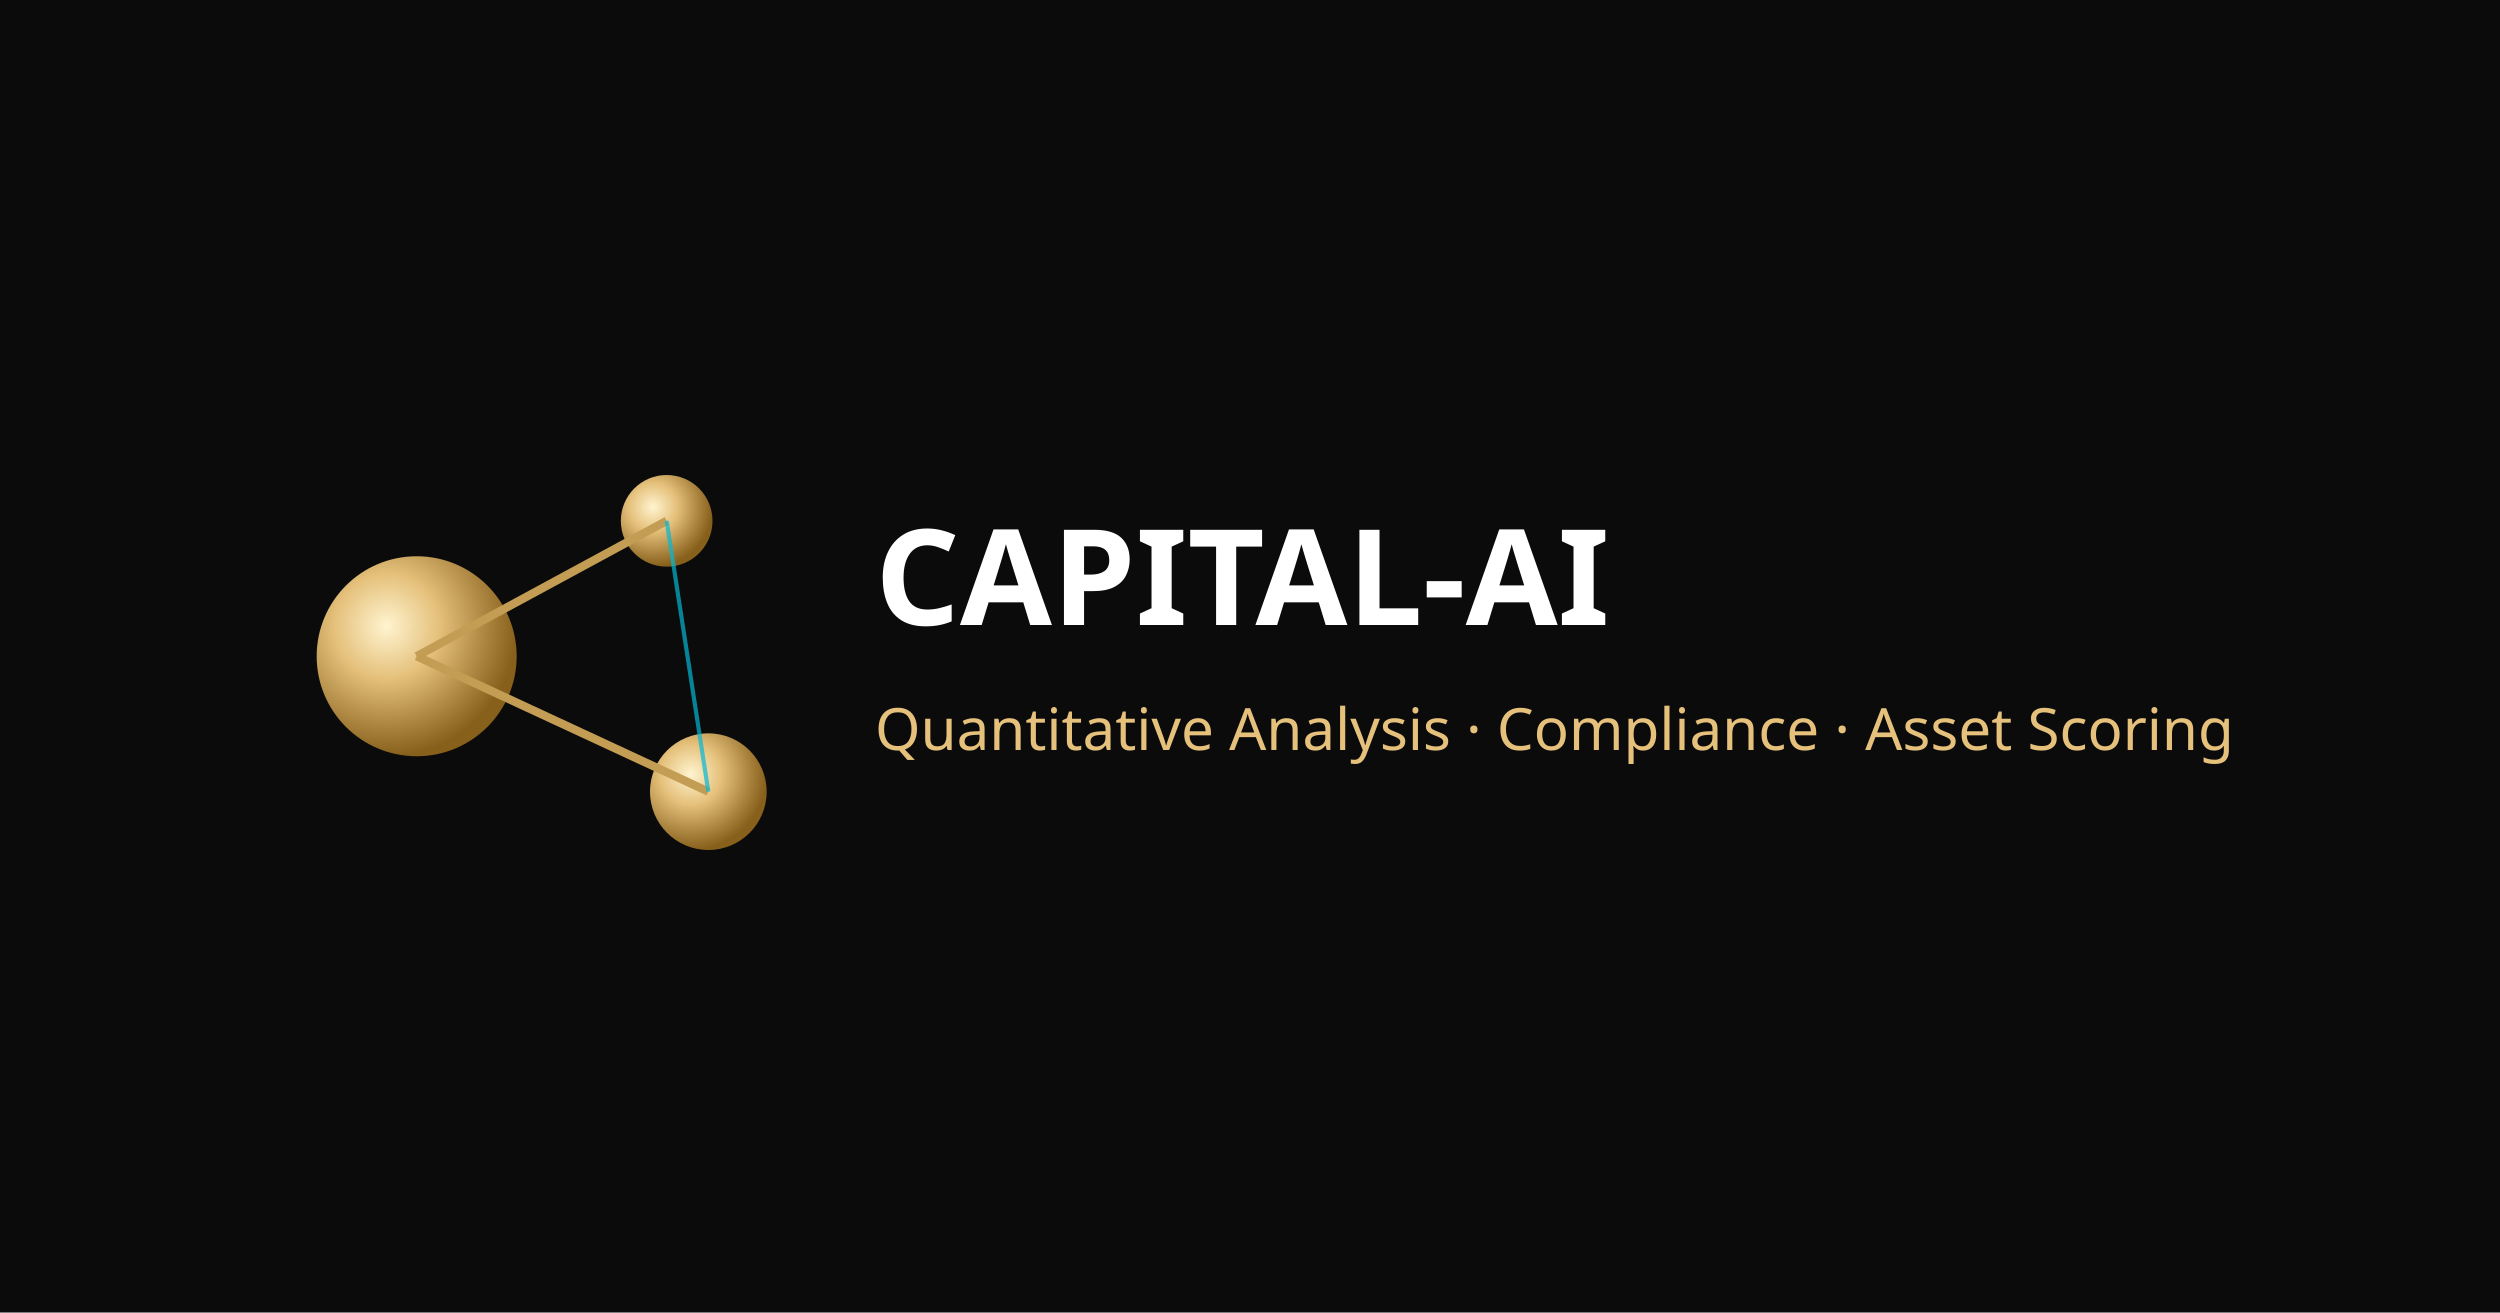
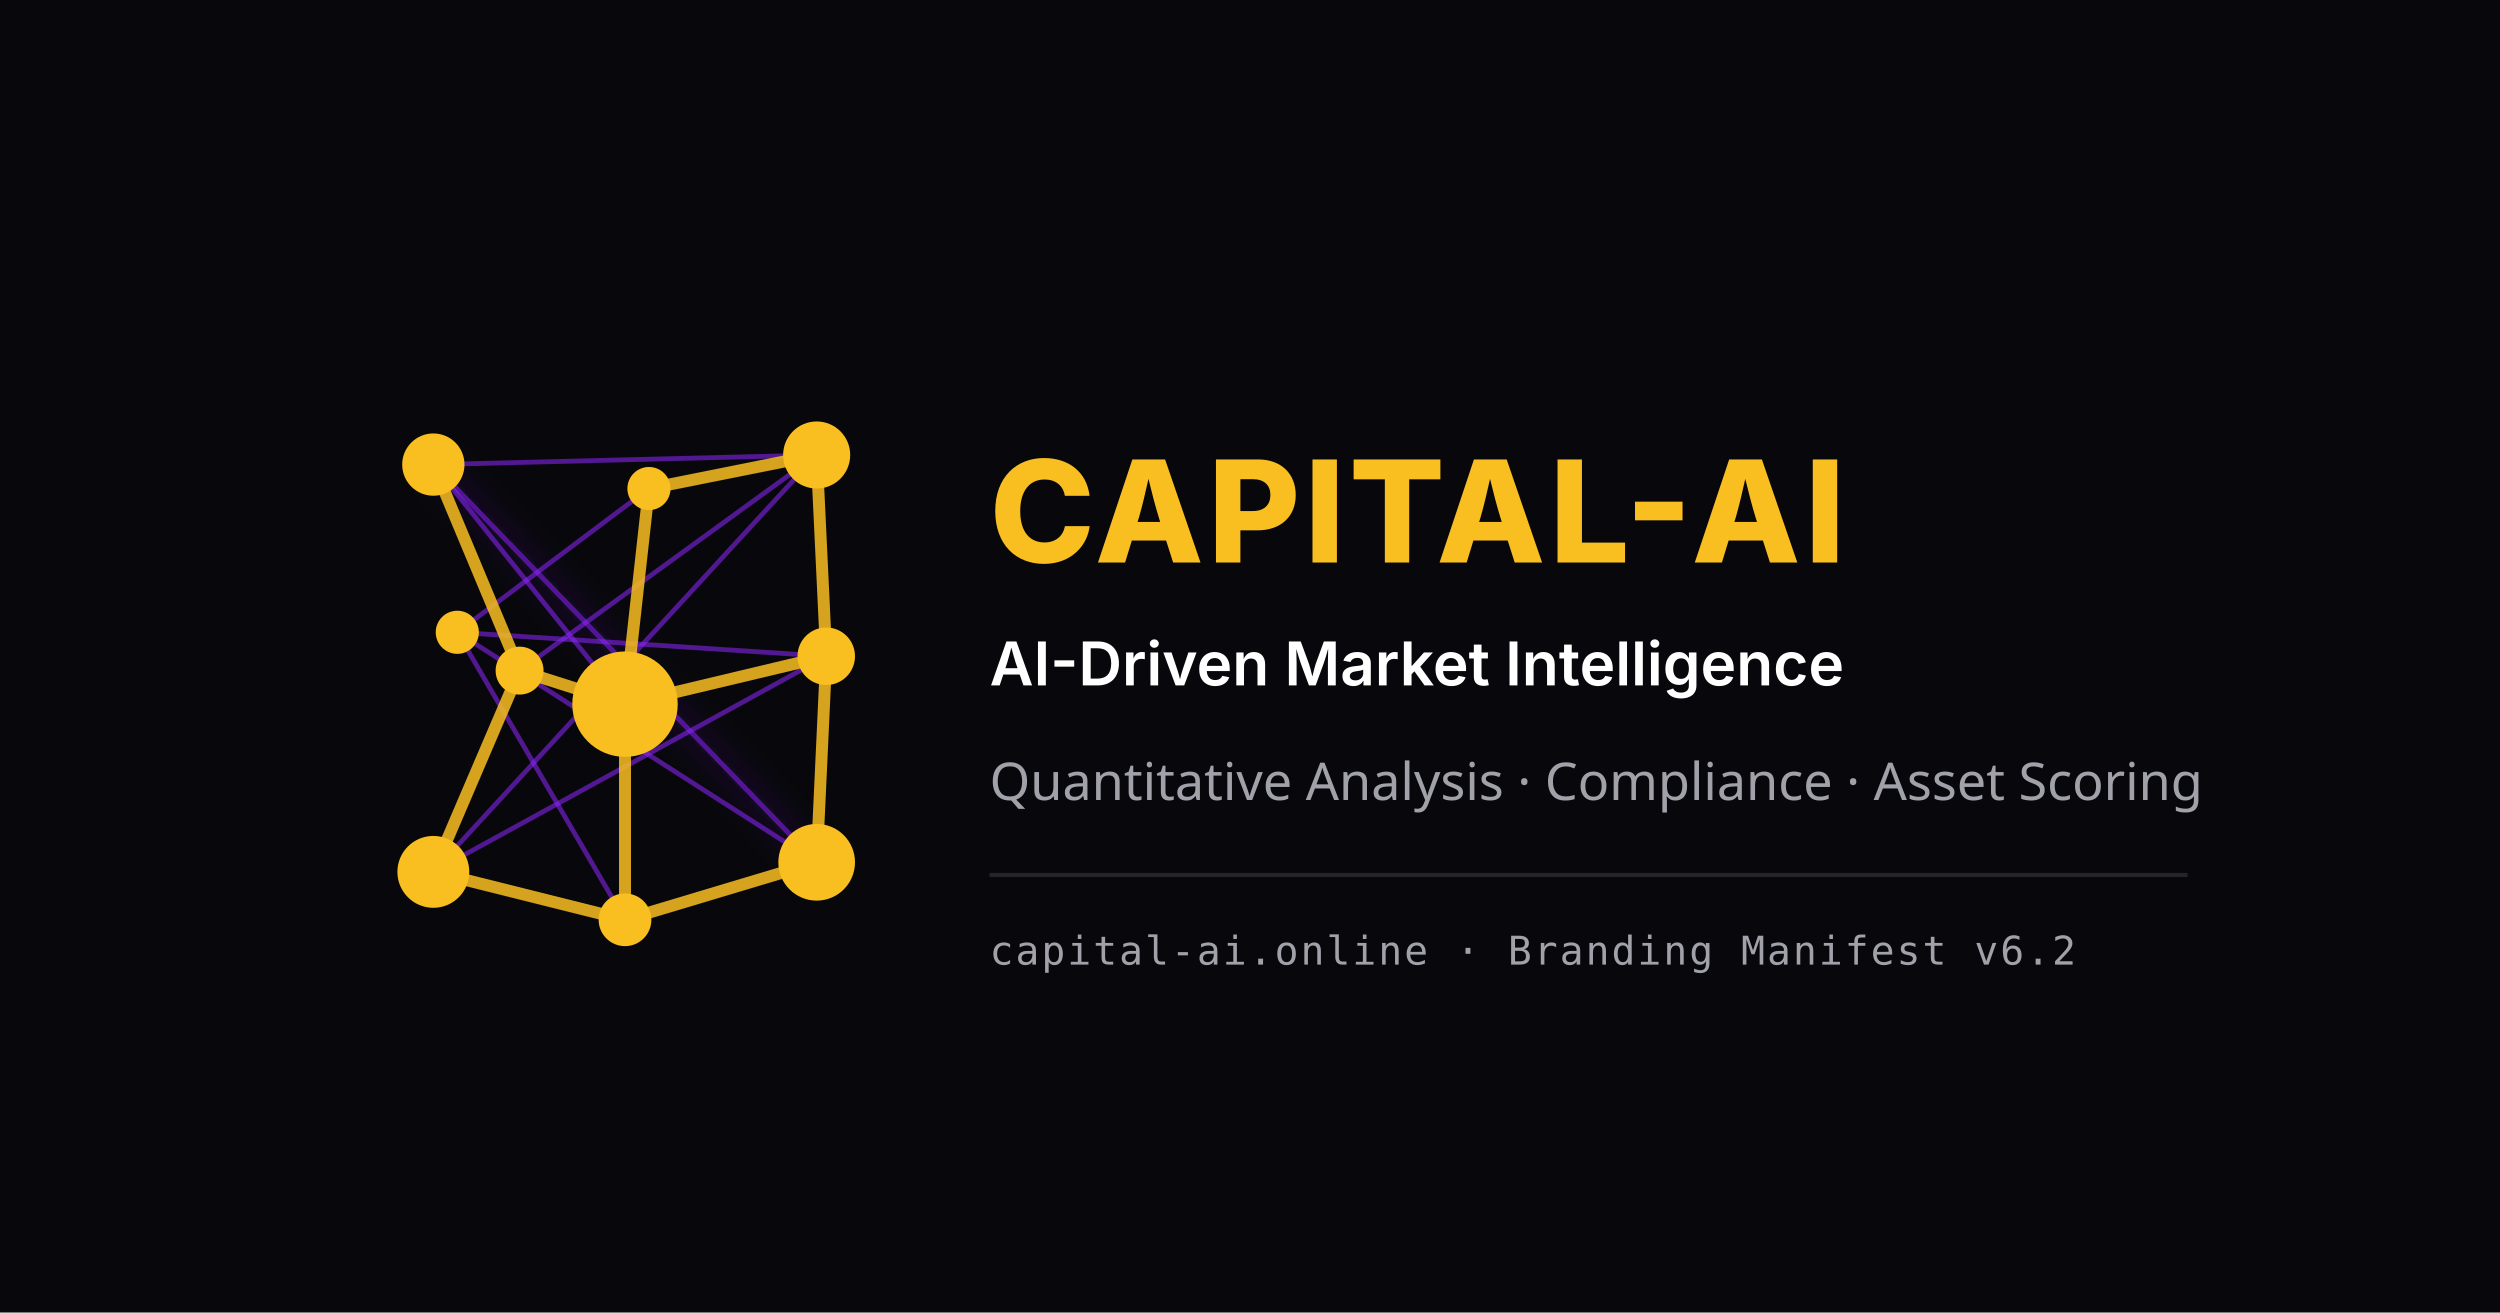
- <svg xmlns="http://www.w3.org/2000/svg" viewBox="0 0 1200 630" width="1200" height="630">
-   <rect width="1200" height="630" fill="#0b0b0b" />
+ <svg xmlns="http://www.w3.org/2000/svg" viewBox="0 0 1200 630" width="1200" height="630" data-brandmark-version="1.0.0-manifest-v6.2">
+   <rect width="1200" height="630" fill="#08080C" />
  <defs>
-     <radialGradient id="gold" cx="35%" cy="35%" r="65%">
-       <stop offset="0%" stop-color="#FFF4D0" />
-       <stop offset="40%" stop-color="#E5C17C" />
-       <stop offset="100%" stop-color="#87601B" />
-     </radialGradient>
+     <filter id="brand-glow" x="-20%" y="-20%" width="140%" height="140%">
+       <feGaussianBlur stdDeviation="3" result="blur" />
+       <feComposite in="SourceGraphic" in2="blur" operator="over" />
+     </filter>
  </defs>
-   <circle cx="200" cy="315" r="48" fill="url(#gold)" />
-   <circle cx="320" cy="250" r="22" fill="url(#gold)" />
-   <circle cx="340" cy="380" r="28" fill="url(#gold)" />
-   <line x1="200" y1="315" x2="320" y2="250" stroke="#C29D53" stroke-width="4" />
-   <line x1="200" y1="315" x2="340" y2="380" stroke="#C29D53" stroke-width="4" />
-   <line x1="320" y1="250" x2="340" y2="380" stroke="#06B6D4" stroke-width="2" opacity="0.7" />
-   <text x="420" y="300" fill="#FFFFFF" font-family="system-ui, sans-serif" font-size="64" font-weight="700">CAPITAL-AI</text>
-   <text x="420" y="360" fill="#E5C17C" font-family="system-ui, sans-serif" font-size="28">Quantitative Analysis · Compliance · Asset Scoring</text>
+   <g transform="translate(70 108) scale(2.3)">
+     <g stroke="#8D26FF" stroke-width="1" stroke-opacity="0.55">
+       <line x1="60" y1="50" x2="140" y2="133" filter="url(#brand-glow)" />
+       <line x1="140" y1="48" x2="60" y2="135" />
+       <line x1="140" y1="48" x2="78" y2="93" />
+       <line x1="65" y1="85" x2="140" y2="133" />
+       <line x1="60" y1="50" x2="140" y2="48" />
+       <line x1="60" y1="135" x2="142" y2="90" />
+       <line x1="100" y1="145" x2="65" y2="85" />
+       <line x1="105" y1="55" x2="65" y2="85" />
+       <line x1="65" y1="85" x2="142" y2="90" />
+       <line x1="100" y1="100" x2="60" y2="50" />
+     </g>
+     <g stroke="#F9BF21" stroke-width="2.5" stroke-opacity="0.85">
+       <line x1="60" y1="50" x2="78" y2="93" />
+       <line x1="78" y1="93" x2="60" y2="135" />
+       <line x1="60" y1="135" x2="100" y2="145" />
+       <line x1="100" y1="145" x2="140" y2="133" />
+       <line x1="140" y1="133" x2="142" y2="90" />
+       <line x1="142" y1="90" x2="140" y2="48" />
+       <line x1="140" y1="48" x2="105" y2="55" />
+       <line x1="105" y1="55" x2="100" y2="100" />
+       <line x1="100" y1="100" x2="100" y2="145" />
+       <line x1="100" y1="100" x2="78" y2="93" />
+       <line x1="100" y1="100" x2="142" y2="90" />
+     </g>
+     <g fill="#F9BF21">
+       <circle cx="100" cy="100" r="11" />
+       <circle cx="60" cy="50" r="6.5" />
+       <circle cx="105" cy="55" r="4.5" />
+       <circle cx="140" cy="48" r="7" />
+       <circle cx="65" cy="85" r="4.5" />
+       <circle cx="78" cy="93" r="5" />
+       <circle cx="142" cy="90" r="6" />
+       <circle cx="60" cy="135" r="7.5" />
+       <circle cx="100" cy="145" r="5.5" />
+       <circle cx="140" cy="133" r="8" />
+     </g>
+   </g>
+   <text x="475" y="270" fill="#F9BF21" font-family="Inter, ui-sans-serif, system-ui, sans-serif" font-size="68" font-weight="800" letter-spacing="2">CAPITAL-AI</text>
+   <text x="475" y="329" fill="#FFFFFF" font-family="Inter, ui-sans-serif, system-ui, sans-serif" font-size="29" font-weight="600">AI-Driven Market Intelligence</text>
+   <text x="475" y="384" fill="#A1A1AA" font-family="Poppins, ui-sans-serif, system-ui, sans-serif" font-size="25">Quantitative Analysis · Compliance · Asset Scoring</text>
+   <line x1="475" y1="420" x2="1050" y2="420" stroke="#252529" stroke-width="2" />
+   <text x="475" y="463" fill="#A1A1AA" font-family="JetBrains Mono, ui-monospace, monospace" font-size="19" letter-spacing="1">capital-ai.online · Branding Manifest v6.2</text>
</svg>
